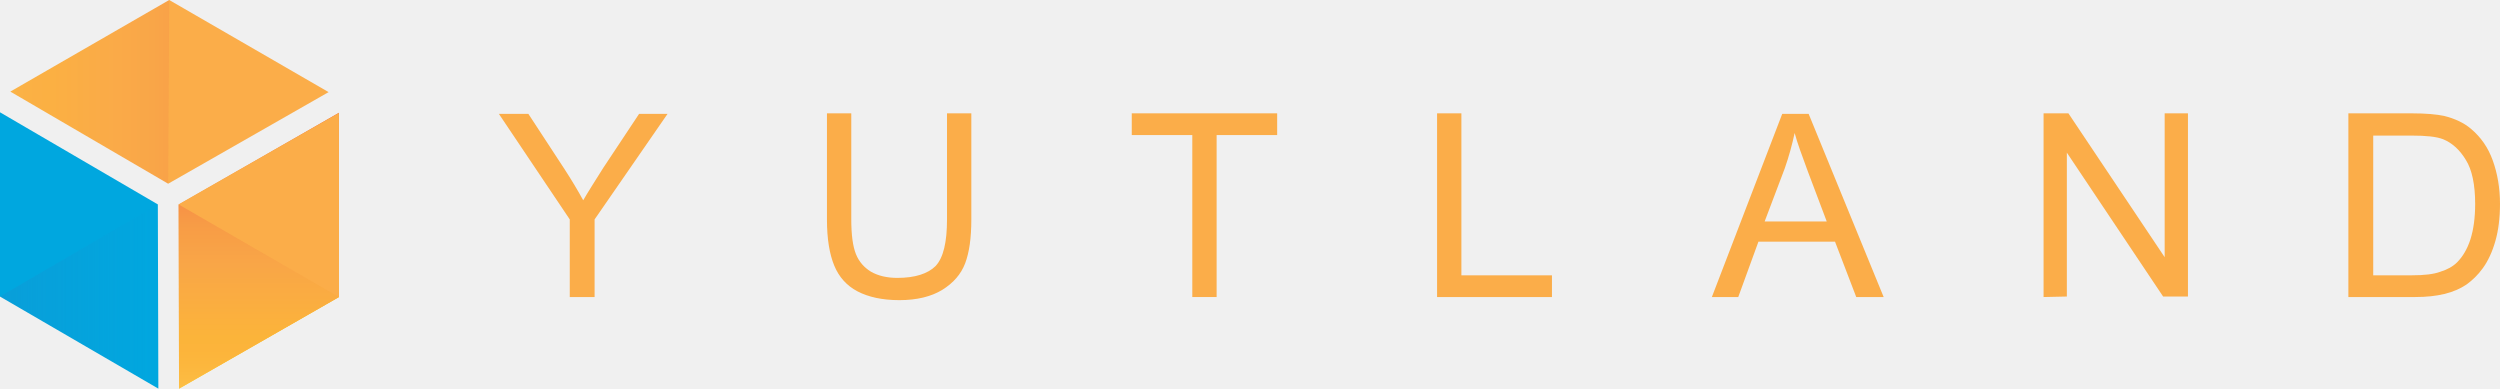
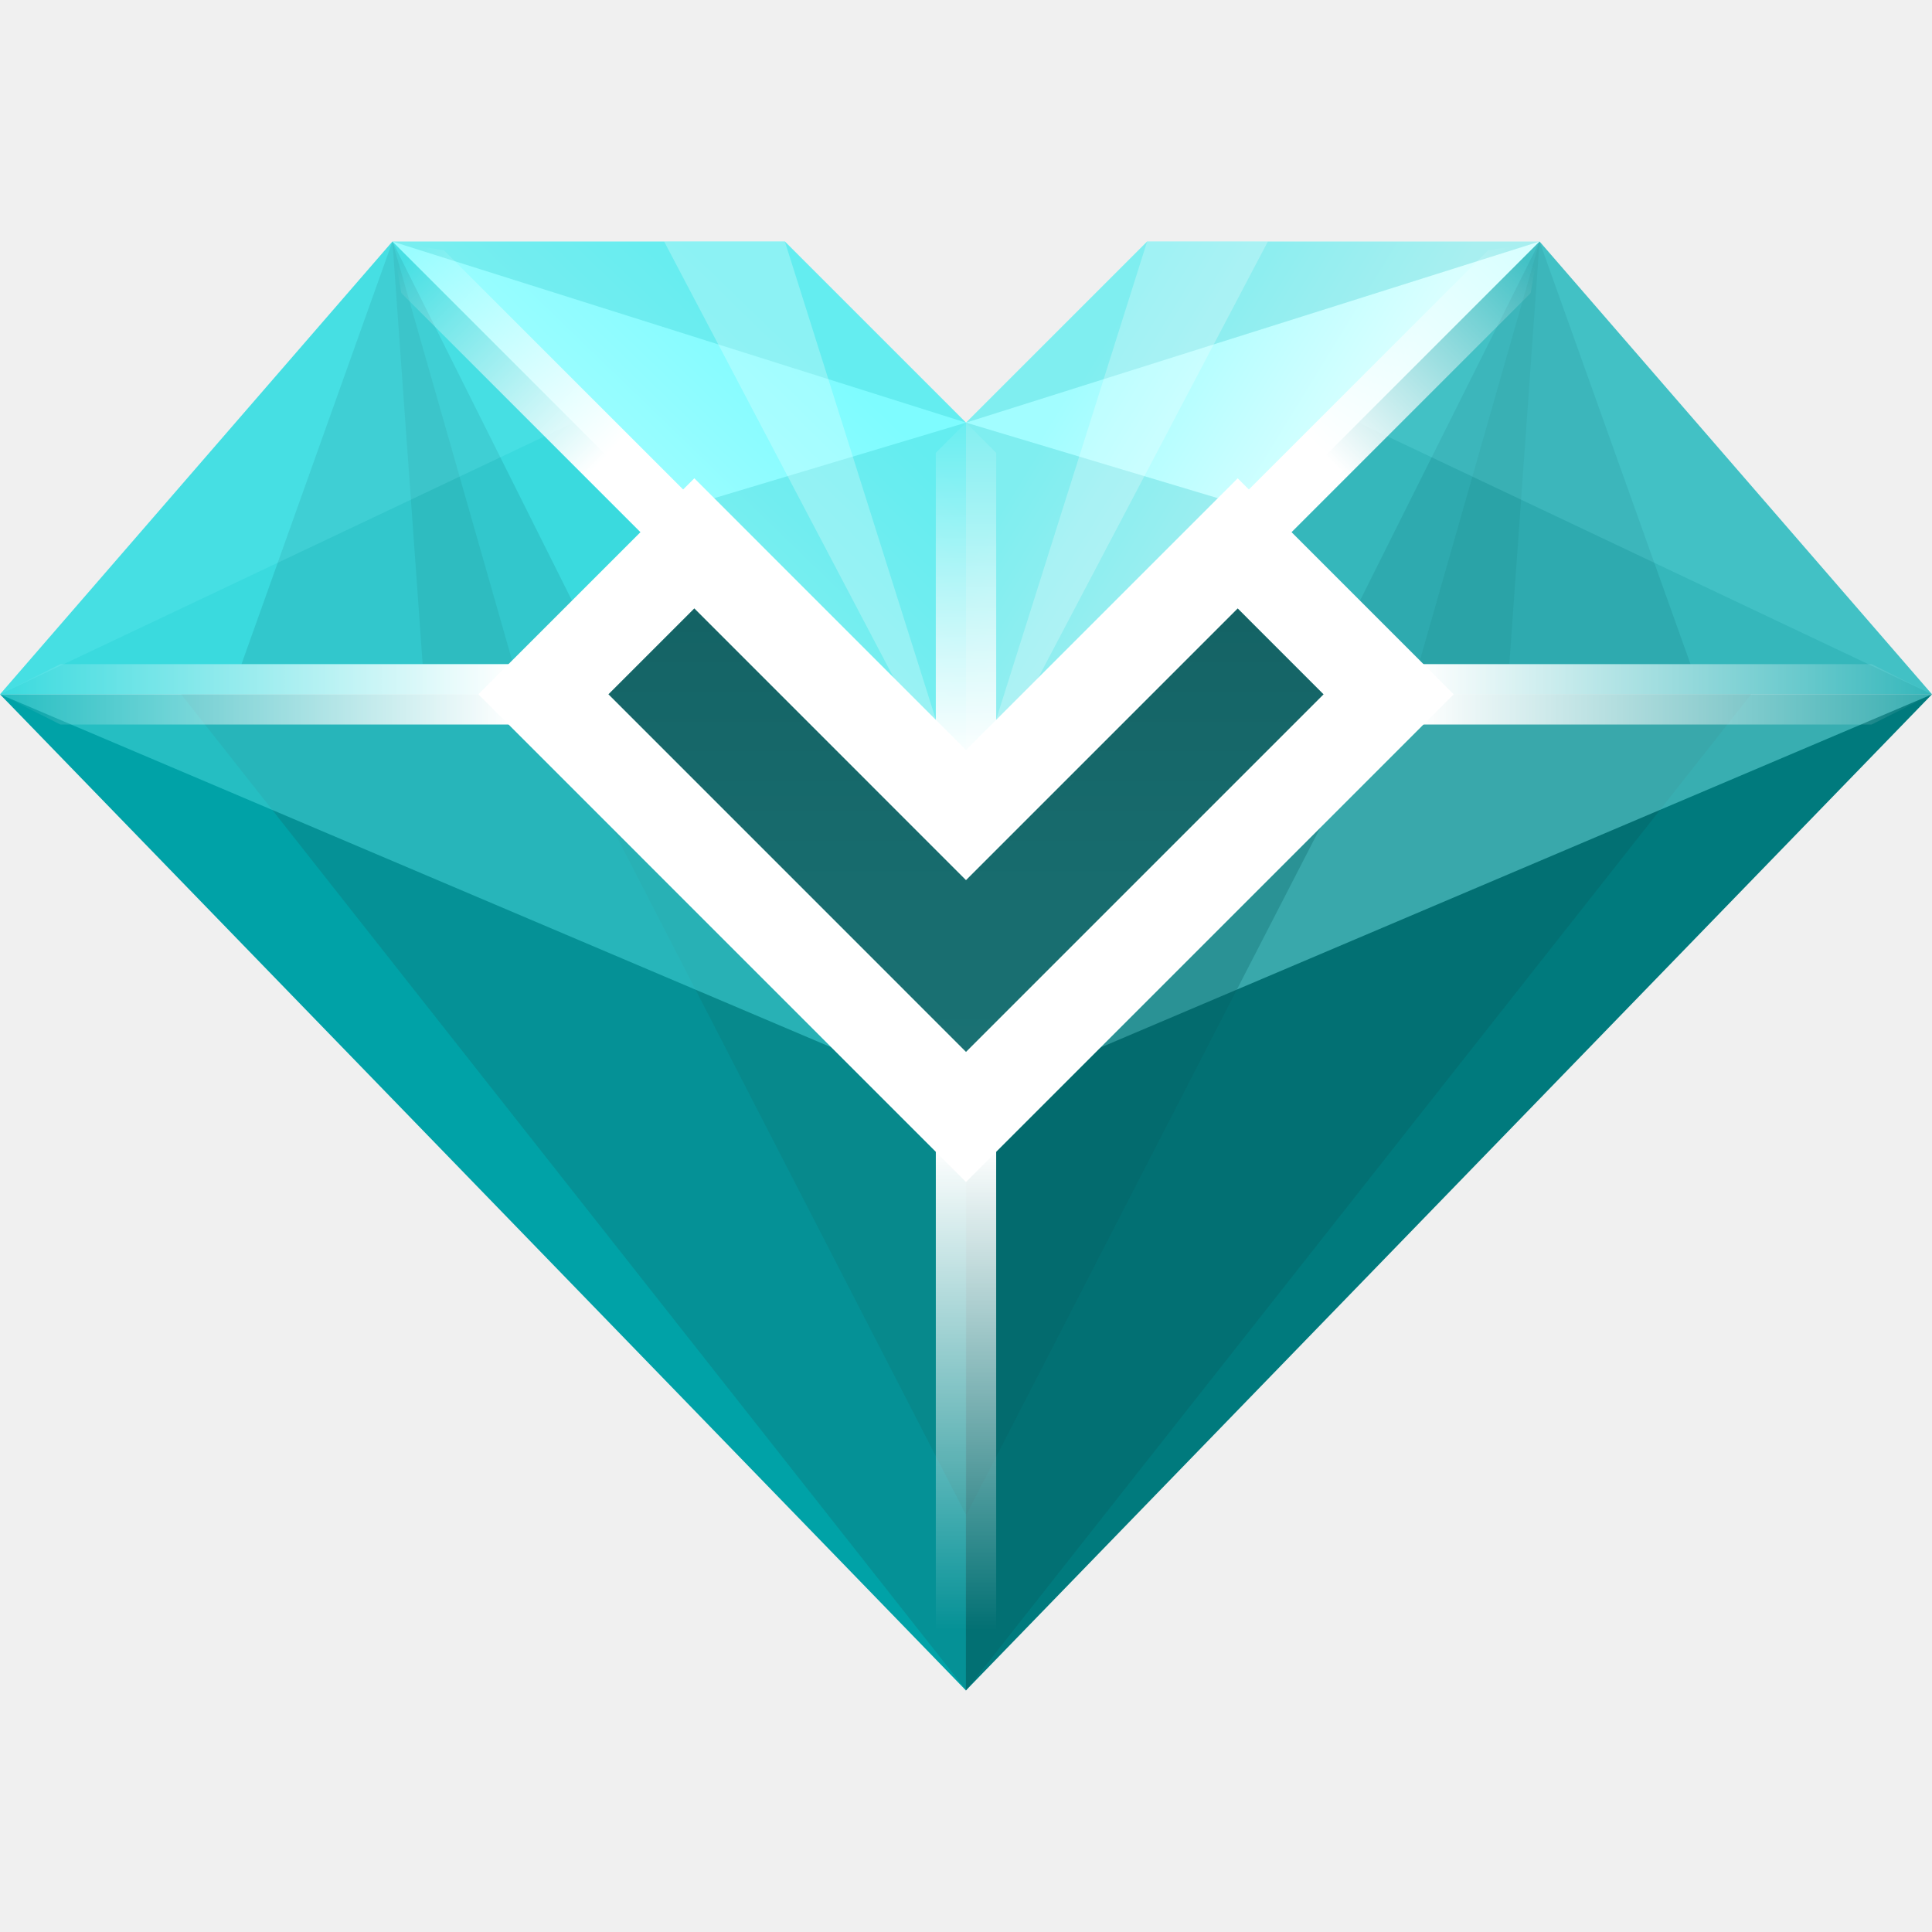
- <svg xmlns="http://www.w3.org/2000/svg" version="1.1" id="Layer_1" x="0px" y="0px" viewBox="0 0 483.1 75.1" style="enable-background:new 0 0 483.1 75.1;" xml:space="preserve">
-   <style type="text/css">
- 	.st0{fill:url(#SVGID_1_);}
- 	.st1{fill:#FBAD49;}
- 	.st2{opacity:0.25;fill:url(#SVGID_2_);enable-background:new    ;}
- 	.st3{fill:#00A7DF;}
- 	.st4{opacity:0.25;fill:url(#SVGID_3_);enable-background:new    ;}
- 	.st5{opacity:0.1;fill:url(#SVGID_4_);enable-background:new    ;}
- </style>
-   <linearGradient id="SVGID_1_" gradientUnits="userSpaceOnUse" x1="50.05" y1="-3.5" x2="50.05" y2="49.8" gradientTransform="matrix(1 0 0 -1 0 71.6)">
-     <stop offset="0" style="stop-color:#FFF33B" />
-     <stop offset="5.948725e-02" style="stop-color:#FFE029" />
-     <stop offset="0.13" style="stop-color:#FFD218" />
-     <stop offset="0.203" style="stop-color:#FEC90F" />
-     <stop offset="0.281" style="stop-color:#FDC70C" />
-     <stop offset="0.668" style="stop-color:#F3903F" />
-     <stop offset="0.888" style="stop-color:#ED683C" />
-     <stop offset="1" style="stop-color:#E93E3A" />
-   </linearGradient>
-   <polygon class="st0" points="34.6,75.1 65.5,57.4 65.5,21.8 34.6,39.5 " />
-   <polygon class="st1" points="34.6,75.1 65.5,57.4 65.5,21.8 34.5,39.5 " />
-   <linearGradient id="SVGID_2_" gradientUnits="userSpaceOnUse" x1="50" y1="-3.5" x2="50" y2="32.1" gradientTransform="matrix(1 0 0 -1 0 71.6)">
-     <stop offset="0" style="stop-color:#FFF33B" />
-     <stop offset="5.948725e-02" style="stop-color:#FFE029" />
-     <stop offset="0.13" style="stop-color:#FFD218" />
-     <stop offset="0.203" style="stop-color:#FEC90F" />
-     <stop offset="0.281" style="stop-color:#FDC70C" />
-     <stop offset="0.668" style="stop-color:#F3903F" />
-     <stop offset="0.888" style="stop-color:#ED683C" />
-     <stop offset="1" style="stop-color:#E93E3A" />
-   </linearGradient>
-   <polygon class="st2" points="34.6,75.1 65.5,57.4 34.5,39.5 " />
-   <polygon class="st3" points="30.6,75.1 0,57.3 0,21.7 30.5,39.5 " />
-   <linearGradient id="SVGID_3_" gradientUnits="userSpaceOnUse" x1="0" y1="14.3" x2="30.6" y2="14.3" gradientTransform="matrix(1 0 0 -1 0 71.6)">
-     <stop offset="0" style="stop-color:#2484C6" />
-     <stop offset="1" style="stop-color:#2484C6;stop-opacity:0" />
-   </linearGradient>
-   <polygon class="st4" points="30.6,75.1 0,57.3 30.5,39.5 " />
-   <polygon class="st1" points="63.5,17.8 32.7,0 2,17.7 32.5,35.5 " />
-   <linearGradient id="SVGID_4_" gradientUnits="userSpaceOnUse" x1="2" y1="53.85" x2="32.747" y2="53.85" gradientTransform="matrix(1 0 0 -1 0 71.6)">
-     <stop offset="0" style="stop-color:#FFF33B" />
-     <stop offset="5.948725e-02" style="stop-color:#FFE029" />
-     <stop offset="0.13" style="stop-color:#FFD218" />
-     <stop offset="0.203" style="stop-color:#FEC90F" />
-     <stop offset="0.281" style="stop-color:#FDC70C" />
-     <stop offset="0.668" style="stop-color:#F3903F" />
-     <stop offset="0.888" style="stop-color:#ED683C" />
-     <stop offset="1" style="stop-color:#E93E3A" />
-   </linearGradient>
-   <polygon class="st5" points="32.7,0 2,17.7 32.5,35.5 " />
-   <path class="st1" d="M110.1,57.4v-15L96.4,22h5.7l7,10.7c1.3,2,2.5,4,3.6,6c1.1-1.9,2.4-3.9,3.9-6.3l6.9-10.4h5.5l-14.1,20.4v15  H110.1z" />
-   <path class="st1" d="M183,21.9h4.7v20.5c0,3.6-0.4,6.4-1.2,8.5s-2.3,3.8-4.4,5.1c-2.1,1.3-4.9,2-8.3,2c-3.3,0-6-0.6-8.1-1.7  s-3.6-2.8-4.5-5s-1.4-5.1-1.4-8.9V21.9h4.7v20.4c0,3.1,0.3,5.3,0.9,6.8c0.6,1.5,1.6,2.6,2.9,3.4c1.4,0.8,3.1,1.2,5.1,1.2  c3.4,0,5.9-0.8,7.4-2.3c1.5-1.6,2.2-4.6,2.2-9L183,21.9L183,21.9z" />
-   <path class="st1" d="M230.4,57.4V26.1h-11.7v-4.2h28.1v4.2h-11.7v31.3H230.4z" />
-   <path class="st1" d="M277.7,57.4V21.9h4.7v31.3h17.5v4.2C299.9,57.4,277.7,57.4,277.7,57.4z" />
-   <path class="st1" d="M330.8,57.4L344.4,22h5.1L364,57.4h-5.3l-4.1-10.7h-14.8l-3.9,10.7H330.8z M341,42.8h12l-3.7-9.8  c-1.1-3-2-5.4-2.5-7.3c-0.5,2.3-1.1,4.5-1.9,6.8L341,42.8z" />
-   <path class="st1" d="M394.9,57.4V21.9h4.8l18.6,27.8V21.9h4.5v35.4H418l-18.6-27.8v27.8L394.9,57.4L394.9,57.4z" />
-   <path class="st1" d="M453.8,57.4V21.9H466c2.8,0,4.9,0.2,6.3,0.5c2,0.5,3.8,1.3,5.2,2.5c1.9,1.6,3.3,3.6,4.2,6.1  c0.9,2.5,1.4,5.3,1.4,8.4c0,2.7-0.3,5.1-0.9,7.2s-1.4,3.8-2.4,5.2c-1,1.4-2.1,2.4-3.2,3.2c-1.2,0.8-2.6,1.4-4.2,1.8  c-1.7,0.4-3.5,0.6-5.7,0.6C466.7,57.4,453.8,57.4,453.8,57.4z M458.5,53.2h7.6c2.3,0,4.2-0.2,5.5-0.7c1.3-0.4,2.4-1,3.2-1.8  c1.1-1.1,2-2.6,2.6-4.5s0.9-4.2,0.9-6.8c0-3.7-0.6-6.6-1.8-8.5c-1.2-2-2.7-3.3-4.4-4c-1.3-0.5-3.3-0.7-6.1-0.7h-7.4v27H458.5z" />
+ <svg xmlns="http://www.w3.org/2000/svg" width="84" height="84" fill="none">
+   <g clip-path="url(#clip0)" fill-rule="evenodd" clip-rule="evenodd">
+     <path d="M0 30.188h42V73.5L0 30.187z" fill="#00A2A7" />
+     <path d="M41.994 73.5L42 30.187h42L41.994 73.5z" fill="#007A7D" />
+     <path d="M42.015 73.5L7.875 30.187H42v17.835l.015 25.478z" fill="#107275" fill-opacity=".35" />
+     <path d="M42 65.857l-18.375-35.67H42v35.67z" fill="#0B7577" fill-opacity=".3" />
+     <path d="M42 73.5l34.14-43.313H42.017v17.835L42 73.5z" fill="#086062" fill-opacity=".35" />
+     <path opacity=".4" d="M42.015 48.022L84 30.188H42.015v17.834z" fill="url(#paint0_linear)" />
+     <path d="M42.015 65.857l18.375-35.67H42.015v35.67z" fill="#086062" fill-opacity=".3" />
+     <path opacity=".5" d="M42 48.022L0 30.188h42v17.834z" fill="#49D9DD" />
+     <path d="M42 30.188H0L17.063 10.5 42 30.188z" fill="#3ADADE" />
+     <path d="M42 30.188h42L66.937 10.5 42 30.188z" fill="#35B7BB" />
+     <path d="M42 34.125v-15.75l7.875-7.875h17.063L43.311 34.125H42z" fill="url(#paint1_linear)" />
+     <path d="M40.688 34.125L17.061 10.5h17.063L42 18.375v15.75h-1.313z" fill="url(#paint2_linear)" />
+     <path d="M10.5 28.875L17.063 10.5l9.187 18.375H10.5z" fill="#107275" fill-opacity=".173" />
+     <path d="M17.063 10.5l1.312 18.375h3.938L17.063 10.5z" fill="#107275" fill-opacity=".125" />
+     <path d="M0 30.188L17.063 10.5l7.875 7.875L0 30.188z" fill="#8BFCFF" fill-opacity=".153" />
+     <path d="M73.5 28.875L66.937 10.5 57.75 28.875H73.5z" fill="#107275" fill-opacity=".173" />
+     <path d="M66.938 10.5l-1.313 18.375h-3.938l5.25-18.375z" fill="#107275" fill-opacity=".125" />
+     <path d="M84 30.188L66.937 10.5l-7.874 7.875L84 30.188z" fill="#8BFCFF" fill-opacity=".153" />
+     <path d="M28.875 22.313L42 18.375v17.063L28.875 22.312zM17.063 10.5L42 18.375 34.125 10.5H17.062z" fill="#1BC1C5" fill-opacity=".255" />
+     <path d="M42 35.438L28.875 10.5h5.25L42 35.438z" fill="#fff" fill-opacity=".255" />
+     <path d="M55.125 22.313L42 18.375v17.063l13.125-13.126zM66.938 10.5L42 18.375l7.875-7.875h17.063z" fill="#1BC1C5" fill-opacity=".255" />
+     <path d="M42 35.438L55.125 10.5h-5.25L42 35.438z" fill="#fff" fill-opacity=".255" />
+     <path d="M53.813 23.625l6.562 6.563L42 48.563 23.625 30.186l6.563-6.562L42 35.438l11.813-11.813z" fill="url(#paint3_linear)" stroke="#fff" stroke-width="4" />
+     <path d="M2.625 28.875h22.313V31.5H2.625L0 30.187l2.625-1.312z" fill="url(#paint4_linear)" />
+     <path d="M81.375 28.875H59.062V31.5h22.313L84 30.187l-2.625-1.312z" fill="url(#paint5_linear)" />
+     <path d="M40.688 71.53V47.25h2.624v24.28L42 73.5l-1.313-1.97z" fill="url(#paint6_linear)" />
+     <path d="M43.313 19.688v14.437h-2.626V19.687L42 18.375l1.313 1.313z" fill="url(#paint7_linear)" />
+     <path d="M19.303 10.884l11.813 11.813-1.856 1.856L17.447 12.74l-.384-2.24 2.24.384z" fill="url(#paint8_linear)" />
+     <path d="M64.697 10.884L52.884 22.697l1.856 1.856L66.553 12.74l.385-2.24-2.241.384z" fill="url(#paint9_linear)" />
+   </g>
+   <defs>
+     <linearGradient id="paint0_linear" x1="80.701" y1="31.237" x2="38.627" y2="51.42" gradientUnits="userSpaceOnUse">
+       <stop stop-color="#8CFCFF" />
+       <stop offset="1" stop-color="#8CFCFF" />
+     </linearGradient>
+     <linearGradient id="paint1_linear" x1="57.355" y1="21.638" x2="47.373" y2="15.513" gradientUnits="userSpaceOnUse">
+       <stop stop-color="#D9FFFF" />
+       <stop offset="1" stop-color="#A2FDFF" />
+     </linearGradient>
+     <linearGradient id="paint2_linear" x1="26.624" y1="25.749" x2="36.223" y2="15.804" gradientUnits="userSpaceOnUse">
+       <stop stop-color="#A8FDFF" />
+       <stop offset="1" stop-color="#7EFCFF" />
+     </linearGradient>
+     <linearGradient id="paint3_linear" x1="42" y1="46.278" x2="42" y2="22.945" gradientUnits="userSpaceOnUse">
+       <stop stop-color="#1A7274" />
+       <stop offset="1" stop-color="#136062" />
+     </linearGradient>
+     <linearGradient id="paint4_linear" x1="22.313" y1="30.188" x2="0" y2="30.188" gradientUnits="userSpaceOnUse">
+       <stop stop-color="#fff" />
+       <stop offset="1" stop-color="#fff" stop-opacity="0" />
+     </linearGradient>
+     <linearGradient id="paint5_linear" x1="61.688" y1="30.188" x2="84" y2="30.188" gradientUnits="userSpaceOnUse">
+       <stop stop-color="#fff" />
+       <stop offset="1" stop-color="#fff" stop-opacity="0" />
+     </linearGradient>
+     <linearGradient id="paint6_linear" x1="42" y1="49.875" x2="42" y2="70.875" gradientUnits="userSpaceOnUse">
+       <stop stop-color="#fff" />
+       <stop offset="1" stop-color="#fff" stop-opacity="0" />
+     </linearGradient>
+     <linearGradient id="paint7_linear" x1="42.519" y1="33.315" x2="42.519" y2="17.759" gradientUnits="userSpaceOnUse">
+       <stop stop-color="#fff" />
+       <stop offset="1" stop-color="#fff" stop-opacity="0" />
+     </linearGradient>
+     <linearGradient id="paint8_linear" x1="31.5" y1="23.625" x2="18.375" y2="10.5" gradientUnits="userSpaceOnUse">
+       <stop stop-color="#fff" />
+       <stop offset=".34" stop-color="#fff" />
+       <stop offset="1" stop-color="#fff" stop-opacity="0" />
+     </linearGradient>
+     <linearGradient id="paint9_linear" x1="52.5" y1="23.625" x2="65.625" y2="10.5" gradientUnits="userSpaceOnUse">
+       <stop stop-color="#fff" />
+       <stop offset=".34" stop-color="#fff" />
+       <stop offset="1" stop-color="#fff" stop-opacity="0" />
+     </linearGradient>
+     <clipPath id="clip0">
+       <path fill="#fff" d="M0 0h84v84H0z" />
+     </clipPath>
+   </defs>
</svg>
